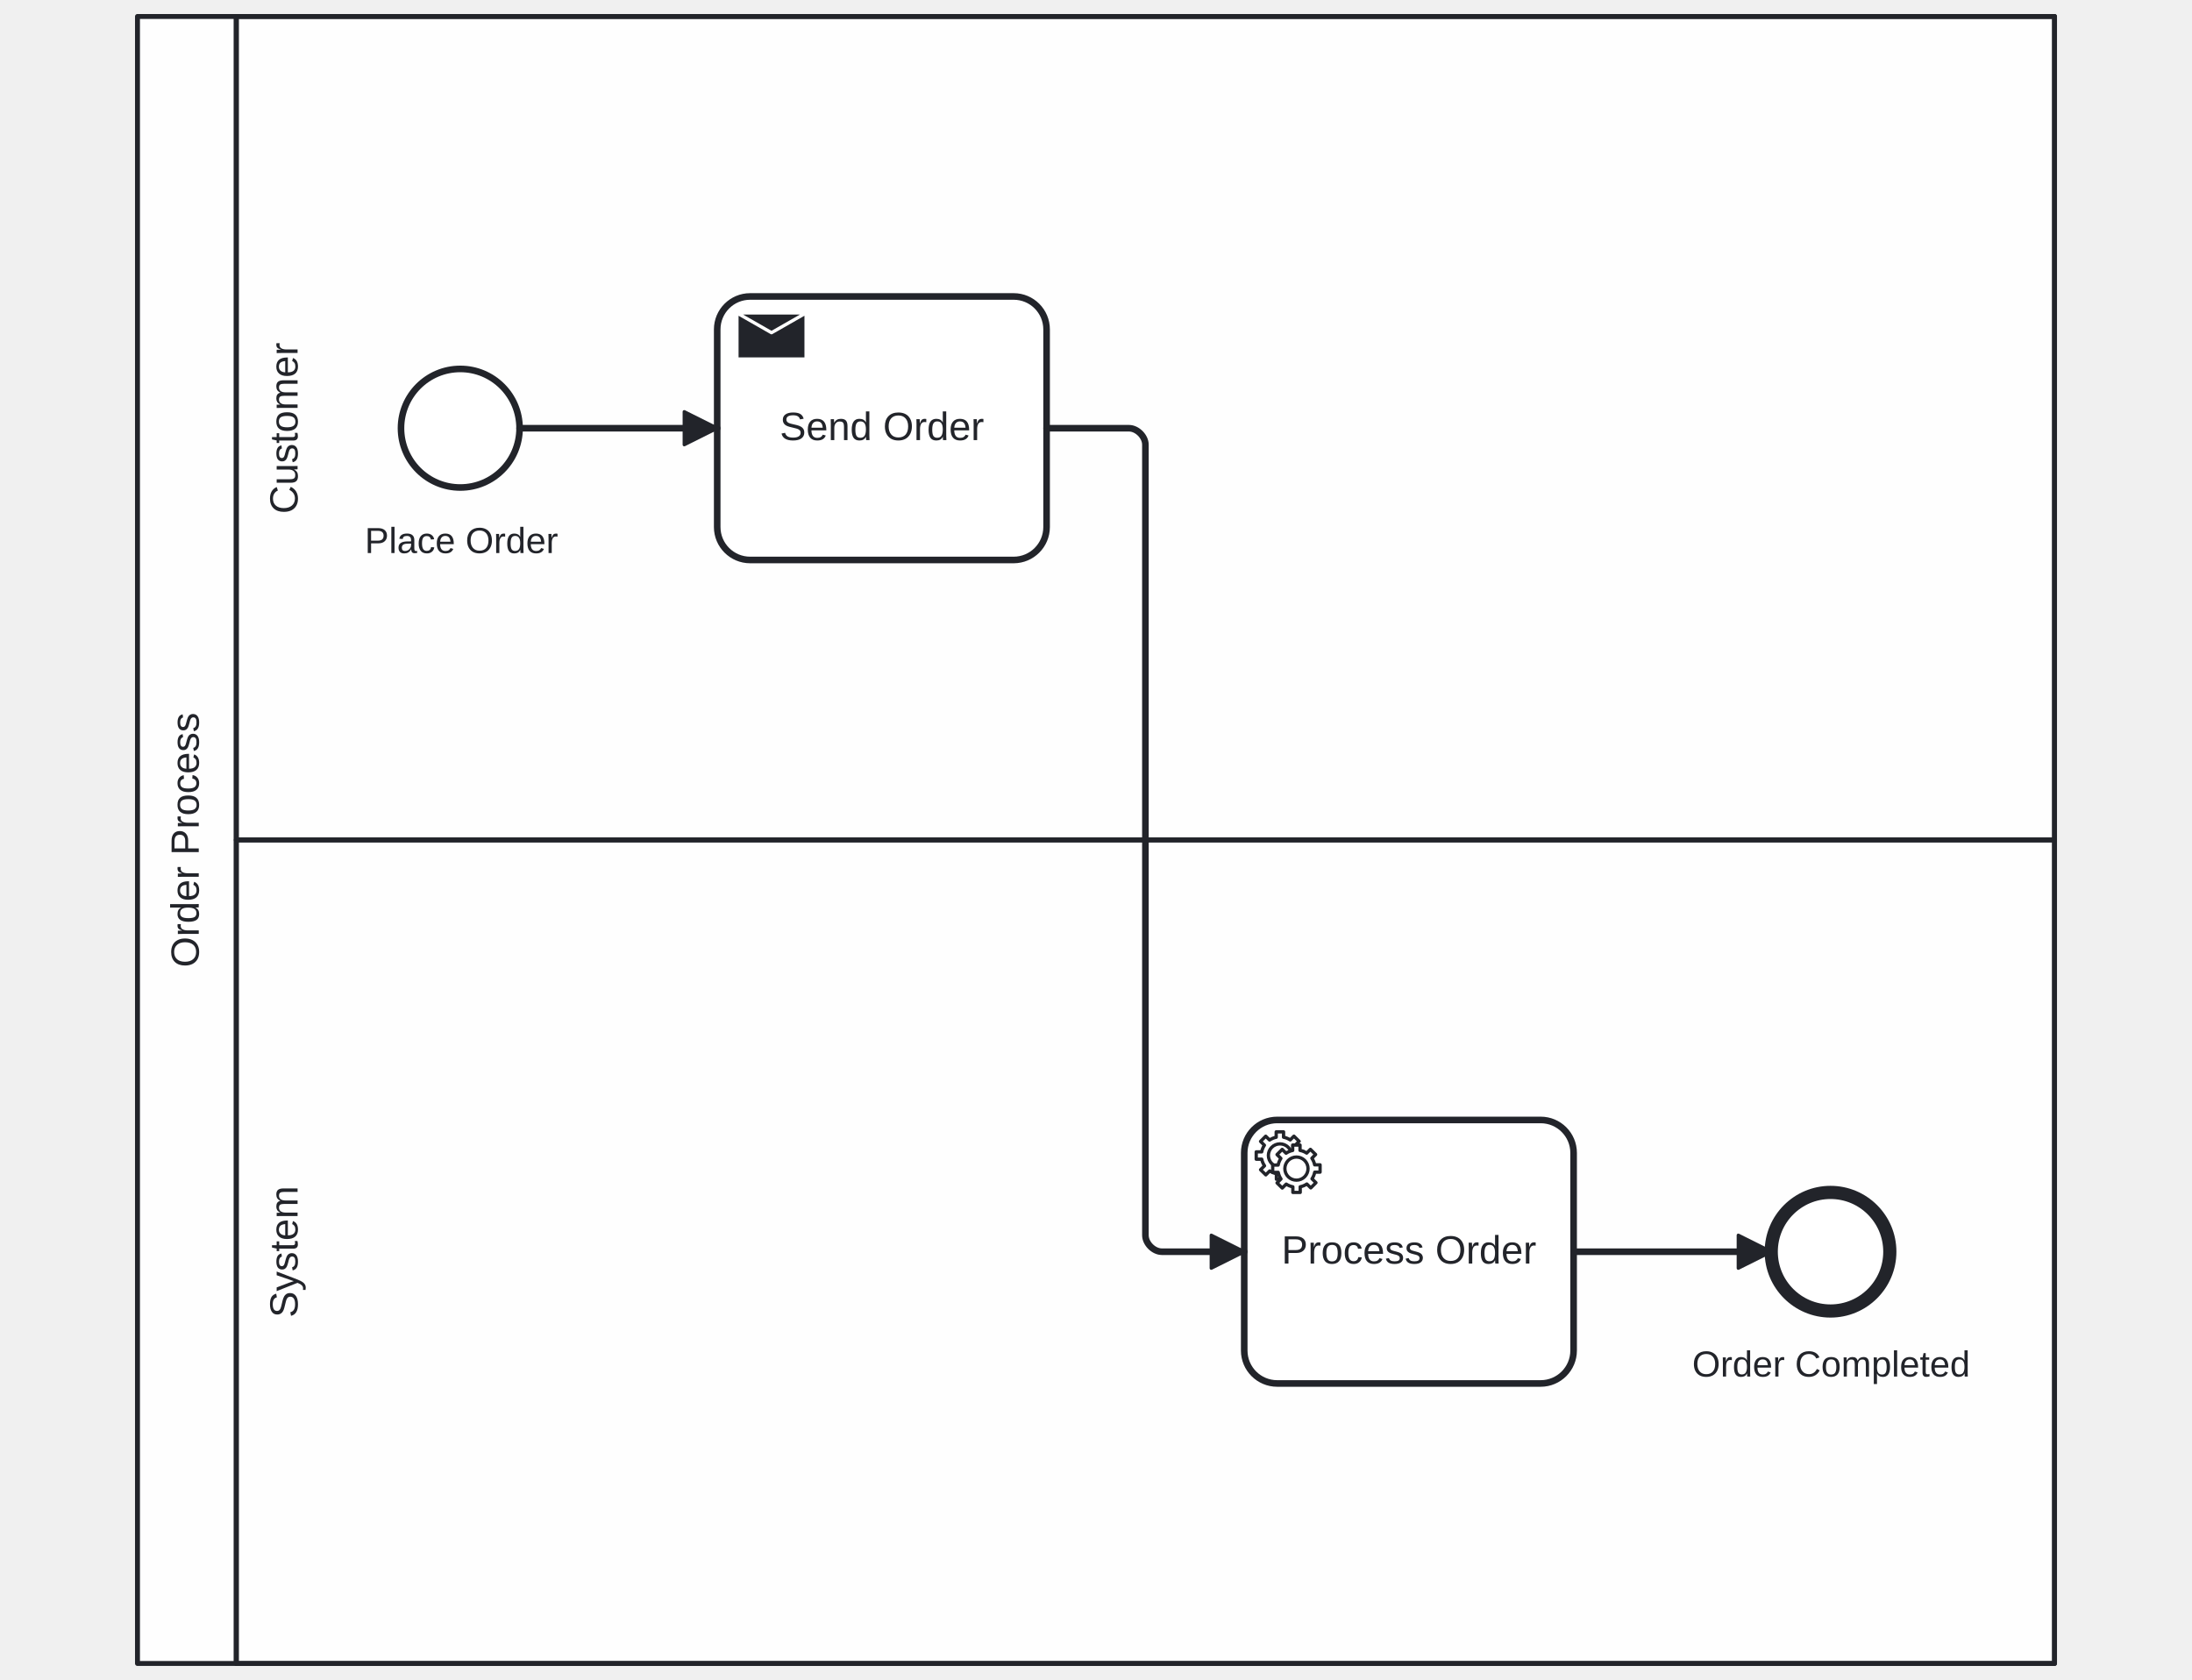
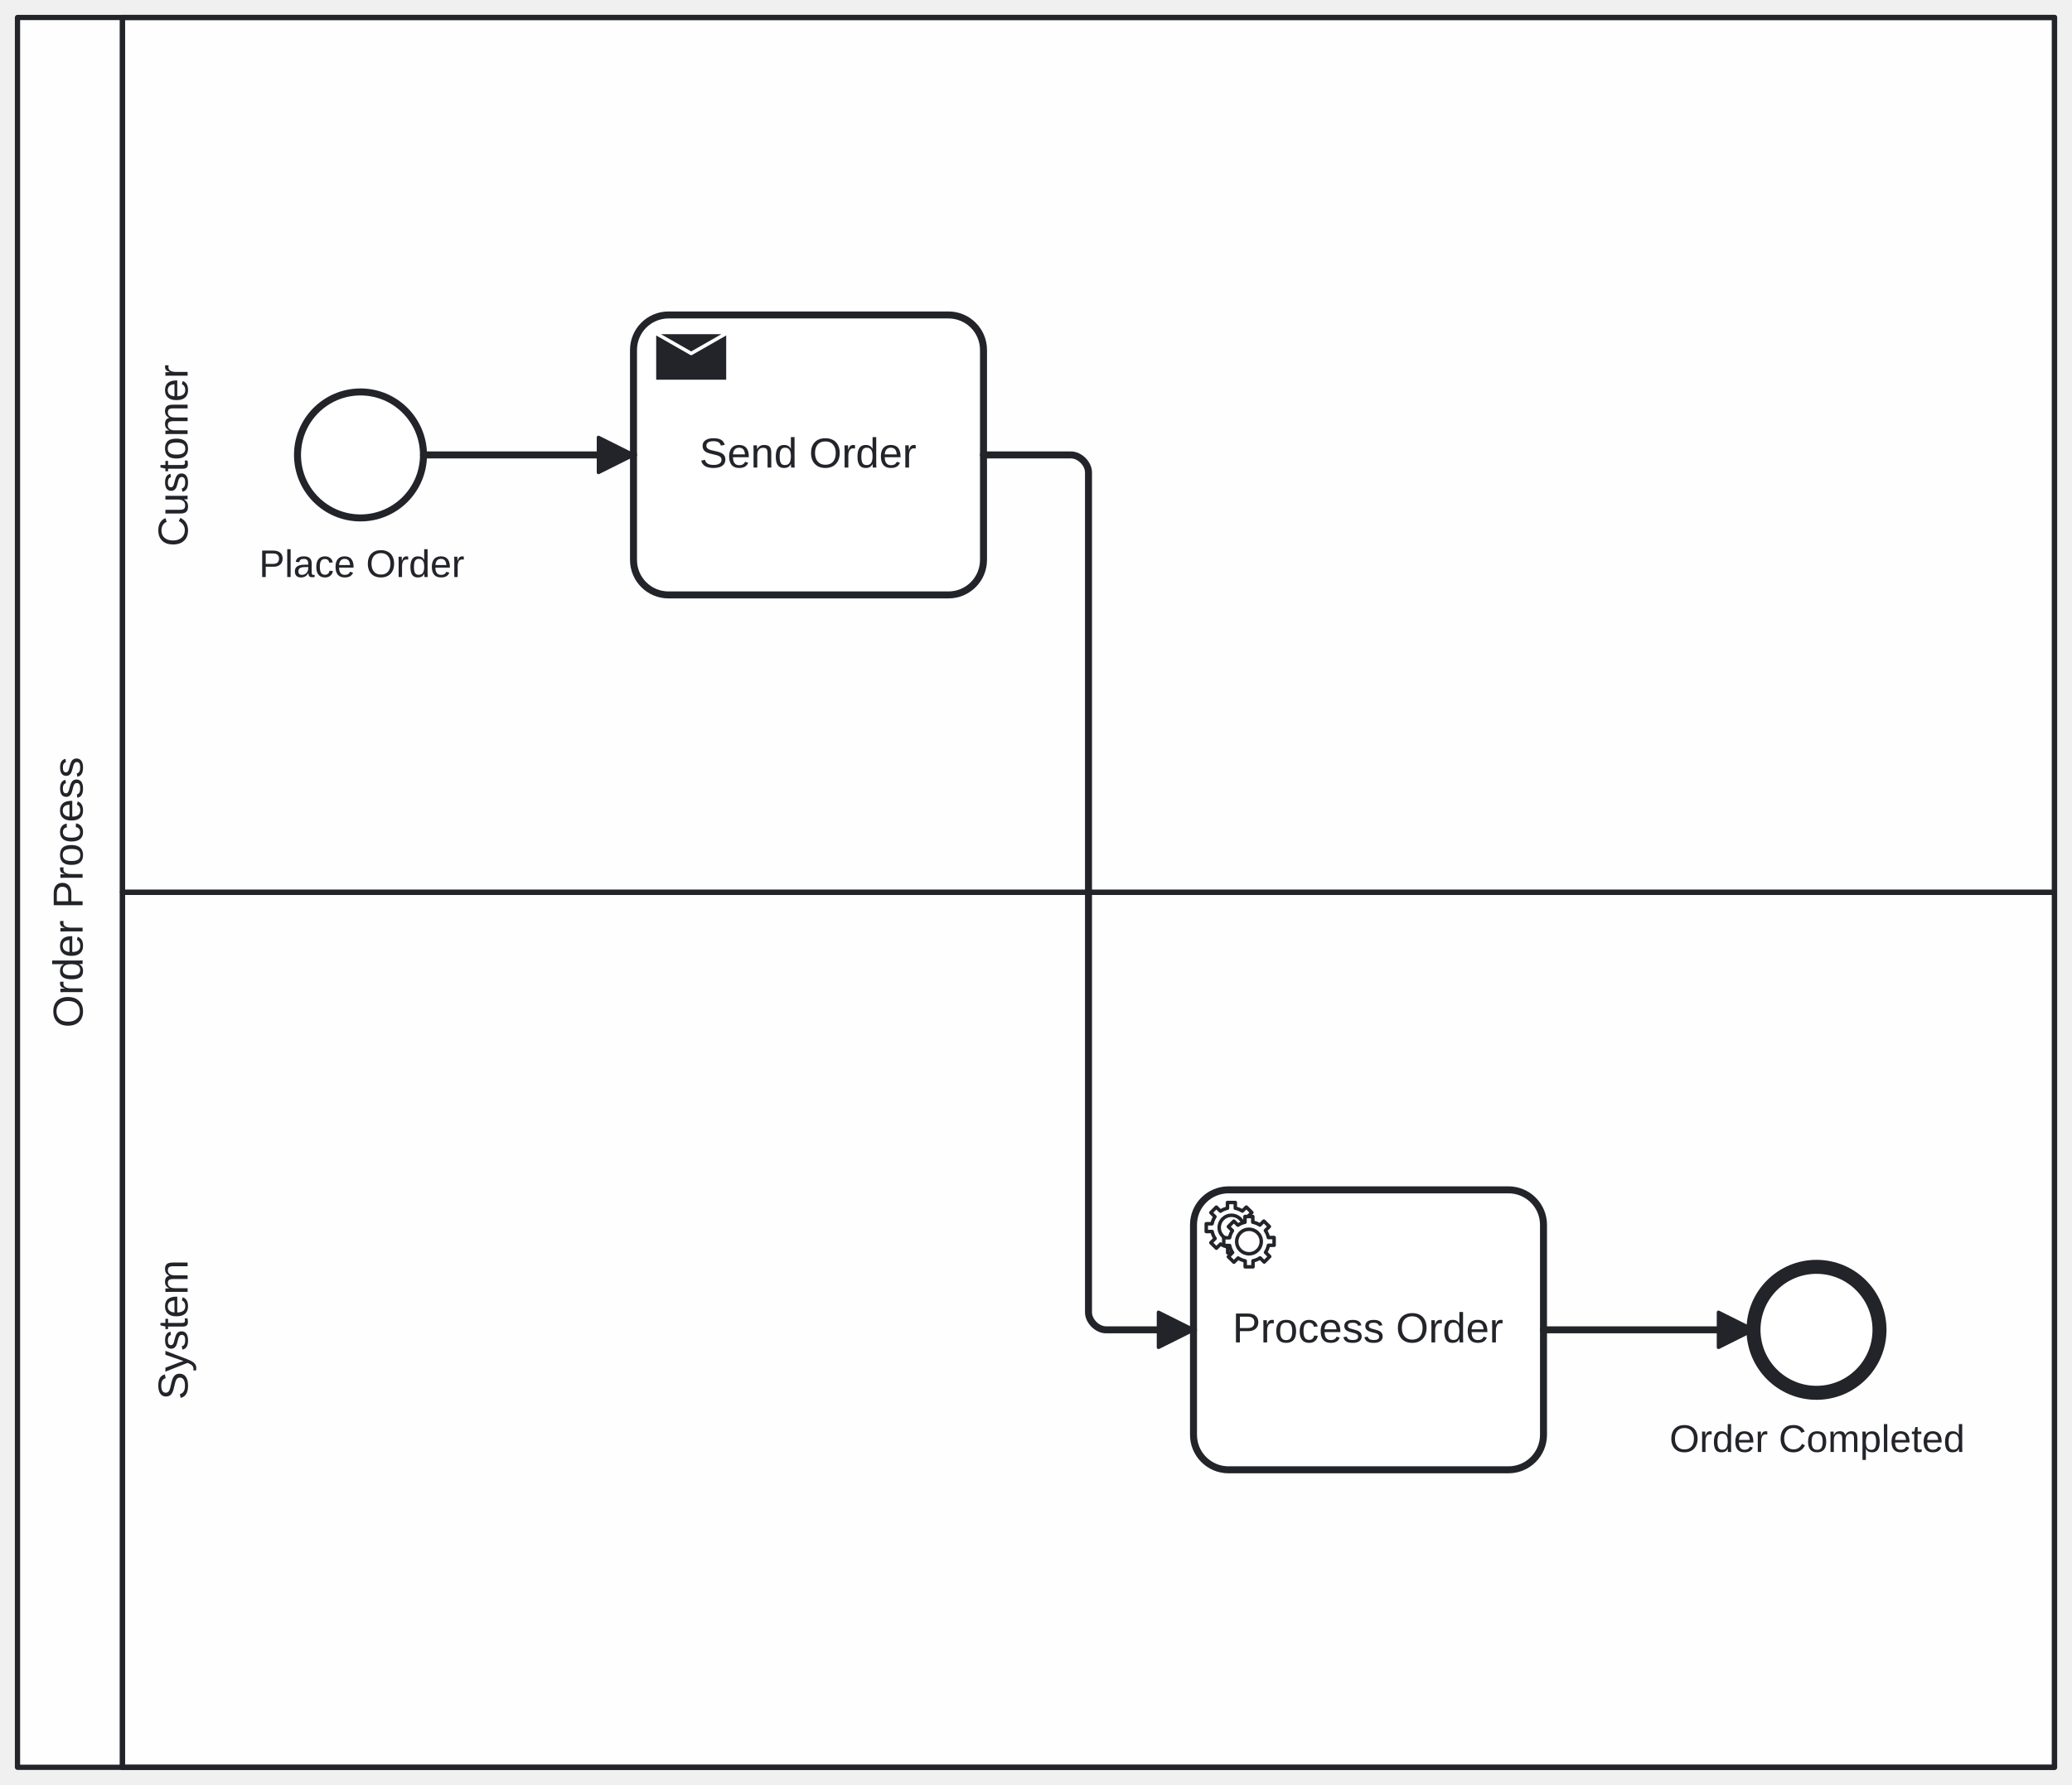
- <svg xmlns="http://www.w3.org/2000/svg" width="779" height="597" viewBox="187 87 592 510" version="1.1">
+ <svg xmlns="http://www.w3.org/2000/svg" width="592" height="510" viewBox="187 87 592 510" version="1.1">
+   <defs>
+     <pattern id="djs-grid-pattern-130814" width="10" height="10" patternUnits="userSpaceOnUse">
+       <circle cx="0.5" cy="0.5" r="0.5" style="fill: rgb(204, 204, 204);" />
+     </pattern>
+   </defs>
  <g class="djs-group">
-     <g class="djs-element djs-shape" data-element-id="Participant_1kju1v4" style="display: block;" transform="translate(192, 92)">
+     <g class="djs-element djs-shape" data-element-id="Participant_1kju1v4" style="display: block;" transform="matrix(1 0 0 1 192 92)">
      <g class="djs-visual">
-         <rect x="0" y="0" width="582" height="500" rx="0" ry="0" style="stroke-linecap: round; stroke-linejoin: round; stroke: hsl(225, 10%, 15%); stroke-width: 1.5px; fill: white; fill-opacity: 0.95;" />
-         <path style="fill: none; stroke-linecap: round; stroke-linejoin: round; stroke: hsl(225, 10%, 15%); stroke-width: 1.5px;" d="M30,0L30,500" />
-         <text style="font-family: Arial, sans-serif; font-size: 12px; font-weight: normal; fill: hsl(225, 10%, 15%);" lineHeight="1.2" class="djs-label" transform="matrix(-1.8369701987210297e-16, -1, 1, -1.8369701987210297e-16, 0, 500)">
-           <tspan x="211.324" y="18.6">Order Process</tspan>
+         <rect x="0" y="0" width="582" height="500" rx="0" ry="0" style="stroke-linecap: round; stroke-linejoin: round; stroke: rgb(34, 36, 42); stroke-width: 1.5px; fill: white; fill-opacity: 0.95;" />
+         <path style="fill: none; stroke-linecap: round; stroke-linejoin: round; stroke: rgb(34, 36, 42); stroke-width: 1.5px;" d="M30,0L30,500" />
+         <text lineHeight="1.2" class="djs-label" style="font-family: Arial, sans-serif; font-size: 12px; font-weight: normal; fill: rgb(34, 36, 42);" transform="matrix(-1.83697e-16 -1 1 -1.83697e-16 0 500)">
+           <tspan x="211.344" y="18.6">Order Process</tspan>
        </text>
      </g>
-       <rect x="-5" y="-5" rx="4" width="592" height="510" style="fill: none;" class="djs-outline" />
-       <rect style="fill: none; stroke-opacity: 0; stroke: white; stroke-width: 15px;" class="djs-hit djs-hit-no-move" x="0" y="0" width="582" height="500" />
-       <rect style="fill: none; stroke-opacity: 0; stroke: white; stroke-width: 15px;" class="djs-hit djs-hit-click-stroke" x="0" y="0" width="582" height="500" />
-       <rect style="fill: none; stroke-opacity: 0; stroke: white; stroke-width: 15px;" class="djs-hit djs-hit-all" x="0" y="0" width="30" height="500" />
+       <rect class="djs-hit djs-hit-no-move" x="0" y="0" width="582" height="500" style="fill: none; stroke-opacity: 0; stroke: white; stroke-width: 15px;" />
+       <rect class="djs-hit djs-hit-click-stroke" x="0" y="0" width="582" height="500" style="fill: none; stroke-opacity: 0; stroke: white; stroke-width: 15px;" />
+       <rect class="djs-hit djs-hit-all" x="0" y="0" width="30" height="500" style="fill: none; stroke-opacity: 0; stroke: white; stroke-width: 15px;" />
+       <rect x="-5" y="-5" rx="4" width="592" height="510" class="djs-outline" style="fill: none;" />
    </g>
    <g class="djs-children">
      <g class="djs-group">
-         <g class="djs-element djs-shape" data-element-id="Lane_0wqxbtj" style="display: block;" transform="translate(222, 92)">
+         <g class="djs-element djs-shape selected" data-element-id="Lane_0wqxbtj" style="display: block;" transform="matrix(1 0 0 1 222 92)">
          <g class="djs-visual">
-             <rect x="0" y="0" width="552" height="250" rx="0" ry="0" style="stroke-linecap: round; stroke-linejoin: round; stroke: hsl(225, 10%, 15%); stroke-width: 1.5px; fill: white; fill-opacity: 0.25;" />
-             <text style="font-family: Arial, sans-serif; font-size: 12px; font-weight: normal; fill: hsl(225, 10%, 15%);" lineHeight="1.2" class="djs-label" transform="matrix(-1.8369701987210297e-16, -1, 1, -1.8369701987210297e-16, 0, 250)">
-               <tspan x="98.996" y="18.6">Customer</tspan>
+             <rect x="0" y="0" width="552" height="250" rx="0" ry="0" style="stroke-linecap: round; stroke-linejoin: round; stroke: rgb(34, 36, 42); stroke-width: 1.5px; fill: white; fill-opacity: 0.25;" />
+             <text lineHeight="1.2" class="djs-label" style="font-family: Arial, sans-serif; font-size: 12px; font-weight: normal; fill: rgb(34, 36, 42);" transform="matrix(-1.83697e-16 -1 1 -1.83697e-16 0 250)">
+               <tspan x="98.808" y="18.6">Customer</tspan>
            </text>
          </g>
-           <rect x="-5" y="-5" rx="4" width="562" height="260" style="fill: none;" class="djs-outline" />
-           <rect style="fill: none; stroke-opacity: 0; stroke: white; stroke-width: 15px;" class="djs-hit djs-hit-no-move" x="0" y="0" width="552" height="250" />
-           <rect style="fill: none; stroke-opacity: 0; stroke: white; stroke-width: 15px;" class="djs-hit djs-hit-click-stroke" x="0" y="0" width="552" height="250" />
-           <rect style="fill: none; stroke-opacity: 0; stroke: white; stroke-width: 15px;" class="djs-hit djs-hit-all" x="0" y="0" width="30" height="250" />
+           <rect class="djs-hit djs-hit-no-move" x="0" y="0" width="552" height="250" style="fill: none; stroke-opacity: 0; stroke: white; stroke-width: 15px;" />
+           <rect class="djs-hit djs-hit-click-stroke" x="0" y="0" width="552" height="250" style="fill: none; stroke-opacity: 0; stroke: white; stroke-width: 15px;" />
+           <rect class="djs-hit djs-hit-all" x="0" y="0" width="30" height="250" style="fill: none; stroke-opacity: 0; stroke: white; stroke-width: 15px;" />
+           <rect x="-5" y="-5" rx="4" width="562" height="260" class="djs-outline" style="fill: none;" />
        </g>
      </g>
      <g class="djs-group">
-         <g class="djs-element djs-shape" data-element-id="Lane_17acin1" style="display: block;" transform="translate(222, 342)">
+         <g class="djs-element djs-shape" data-element-id="Lane_17acin1" style="display: block;" transform="matrix(1 0 0 1 222 342)">
          <g class="djs-visual">
-             <rect x="0" y="0" width="552" height="250" rx="0" ry="0" style="stroke-linecap: round; stroke-linejoin: round; stroke: hsl(225, 10%, 15%); stroke-width: 1.5px; fill: white; fill-opacity: 0.25;" />
-             <text style="font-family: Arial, sans-serif; font-size: 12px; font-weight: normal; fill: hsl(225, 10%, 15%);" lineHeight="1.2" class="djs-label" transform="matrix(-1.8369701987210297e-16, -1, 1, -1.8369701987210297e-16, 0, 250)">
-               <tspan x="104.996" y="18.6">System</tspan>
+             <rect x="0" y="0" width="552" height="250" rx="0" ry="0" style="stroke-linecap: round; stroke-linejoin: round; stroke: rgb(34, 36, 42); stroke-width: 1.5px; fill: white; fill-opacity: 0.25;" />
+             <text lineHeight="1.2" class="djs-label" style="font-family: Arial, sans-serif; font-size: 12px; font-weight: normal; fill: rgb(34, 36, 42);" transform="matrix(-1.83697e-16 -1 1 -1.83697e-16 0 250)">
+               <tspan x="105.008" y="18.6">System</tspan>
            </text>
          </g>
-           <rect x="-5" y="-5" rx="4" width="562" height="260" style="fill: none;" class="djs-outline" />
-           <rect style="fill: none; stroke-opacity: 0; stroke: white; stroke-width: 15px;" class="djs-hit djs-hit-no-move" x="0" y="0" width="552" height="250" />
-           <rect style="fill: none; stroke-opacity: 0; stroke: white; stroke-width: 15px;" class="djs-hit djs-hit-click-stroke" x="0" y="0" width="552" height="250" />
-           <rect style="fill: none; stroke-opacity: 0; stroke: white; stroke-width: 15px;" class="djs-hit djs-hit-all" x="0" y="0" width="30" height="250" />
+           <rect class="djs-hit djs-hit-no-move" x="0" y="0" width="552" height="250" style="fill: none; stroke-opacity: 0; stroke: white; stroke-width: 15px;" />
+           <rect class="djs-hit djs-hit-click-stroke" x="0" y="0" width="552" height="250" style="fill: none; stroke-opacity: 0; stroke: white; stroke-width: 15px;" />
+           <rect class="djs-hit djs-hit-all" x="0" y="0" width="30" height="250" style="fill: none; stroke-opacity: 0; stroke: white; stroke-width: 15px;" />
+           <rect x="-5" y="-5" rx="4" width="562" height="260" class="djs-outline" style="fill: none;" />
        </g>
      </g>
      <g class="djs-group">
-         <g class="djs-element djs-shape" data-element-id="Event_0rkf2lz" style="display: block;" transform="translate(272, 199)">
+         <g class="djs-element djs-shape" data-element-id="Activity_0umkpno" style="display: block;" transform="matrix(1 0 0 1 368 177)">
          <g class="djs-visual">
-             <circle cx="18" cy="18" r="18" style="stroke-linecap: round; stroke-linejoin: round; stroke: hsl(225, 10%, 15%); stroke-width: 2px; fill: white; fill-opacity: 0.95;" />
+             <rect x="0" y="0" width="100" height="80" rx="10" ry="10" style="stroke-linecap: round; stroke-linejoin: round; stroke: rgb(34, 36, 42); stroke-width: 2px; fill: white; fill-opacity: 0.95;" />
+             <text lineHeight="1.2" class="djs-label" style="font-family: Arial, sans-serif; font-size: 12px; font-weight: normal; fill: rgb(34, 36, 42);">
+               <tspan x="18.801" y="43.6">Send Order</tspan>
+             </text>
+             <path d="m 5.985,4.998 l 0,14 l 21,0 l 0,-14 z l 10.5,6 l 10.5,-6" style="fill: rgb(34, 36, 42); stroke-linecap: round; stroke-linejoin: round; stroke: white; stroke-width: 1px;" />
          </g>
-           <rect style="fill: none; stroke-opacity: 0; stroke: white; stroke-width: 15px;" class="djs-hit djs-hit-all" x="0" y="0" width="36" height="36" />
-           <circle cx="18" cy="18" r="23" style="fill: none;" class="djs-outline" />
+           <rect class="djs-hit djs-hit-all" x="0" y="0" width="100" height="80" style="fill: none; stroke-opacity: 0; stroke: white; stroke-width: 15px;" />
+           <rect x="-5" y="-5" rx="14" width="110" height="90" class="djs-outline" style="fill: none;" />
        </g>
      </g>
      <g class="djs-group">
-         <g class="djs-element djs-shape" data-element-id="Activity_0umkpno" style="display: block;" transform="translate(368, 177)">
+         <g class="djs-element djs-shape" data-element-id="Activity_1mlpqg7" style="display: block;" transform="matrix(1 0 0 1 528 427)">
          <g class="djs-visual">
-             <rect x="0" y="0" width="100" height="80" rx="10" ry="10" style="stroke-linecap: round; stroke-linejoin: round; stroke: hsl(225, 10%, 15%); stroke-width: 2px; fill: white; fill-opacity: 0.95;" />
-             <text style="font-family: Arial, sans-serif; font-size: 12px; font-weight: normal; fill: hsl(225, 10%, 15%);" lineHeight="1.2" class="djs-label">
-               <tspan x="18.986" y="43.6">Send Order</tspan>
+             <rect x="0" y="0" width="100" height="80" rx="10" ry="10" style="stroke-linecap: round; stroke-linejoin: round; stroke: rgb(34, 36, 42); stroke-width: 2px; fill: white; fill-opacity: 0.95;" />
+             <text lineHeight="1.2" class="djs-label" style="font-family: Arial, sans-serif; font-size: 12px; font-weight: normal; fill: rgb(34, 36, 42);">
+               <tspan x="11.145" y="43.6">Process Order</tspan>
            </text>
-             <path style="fill: hsl(225, 10%, 15%); stroke-linecap: round; stroke-linejoin: round; stroke: white; stroke-width: 1px;" d="m 5.985,4.998 l 0,14 l 21,0 l 0,-14 z l 10.5,6 l 10.5,-6" />
+             <circle cx="5" cy="5" r="5" transform="translate(6, 6)" style="stroke-linecap: round; stroke-linejoin: round; stroke: none; stroke-width: 2px; fill: white;" />
+             <path d="m 12,18 v -1.713 c 0.352,-0.07 0.704,-0.178 1.048,-0.321 0.344,-0.145 0.666,-0.321 0.966,-0.521 l 1.194,1.18 1.567,-1.577 -1.195,-1.18 c 0.403,-0.614 0.683,-1.299 0.825,-2.018 l 1.622,-0.01 v -2.22 l -1.637,0.01 c -0.073,-0.352 -0.178,-0.7 -0.324,-1.044 -0.145,-0.344 -0.321,-0.664 -0.523,-0.962 l 1.131,-1.136 -1.583,-1.563 -1.13,1.136 c -0.614,-0.401 -1.303,-0.681 -2.023,-0.822 l 0.009,-1.619 h -2.241 l 0.004,1.631 c -0.354,0.074 -0.705,0.18 -1.05,0.324 -0.344,0.144 -0.665,0.321 -0.964,0.52 l -1.17,-1.158 -1.567,1.579 1.168,1.157 c -0.403,0.613 -0.683,1.298 -0.825,2.017 l -1.659,0.003 v 2.222 l 1.672,-0.006 c 0.073,0.351 0.18,0.702 0.324,1.045 0.145,0.344 0.321,0.664 0.523,0.961 l -1.199,1.197 1.584,1.56 1.196,-1.193 c 0.614,0.403 1.303,0.682 2.023,0.823 l 7.19e-4,1.699 h 2.227 z m 0.221,-3.996 c -1.789,0.75 -3.858,-0.093 -4.61,-1.874 -0.752,-1.783 0.091,-3.846 1.88,-4.596 1.788,-0.749 3.857,0.093 4.609,1.874 0.752,1.782 -0.091,3.846 -1.88,4.596 z" style="fill: white; stroke-linecap: round; stroke-linejoin: round; stroke: rgb(34, 36, 42); stroke-width: 1px;" />
+             <circle cx="5" cy="5" r="5" transform="translate(11, 10)" style="stroke-linecap: round; stroke-linejoin: round; stroke: none; stroke-width: 2px; fill: white;" />
+             <path d="m 17,22 v -1.713 c 0.352,-0.07 0.704,-0.178 1.048,-0.321 0.344,-0.145 0.666,-0.321 0.966,-0.521 l 1.194,1.18 1.567,-1.577 -1.195,-1.18 c 0.403,-0.614 0.683,-1.299 0.825,-2.018 l 1.622,-0.01 v -2.22 l -1.637,0.01 c -0.073,-0.352 -0.178,-0.7 -0.324,-1.044 -0.145,-0.344 -0.321,-0.664 -0.523,-0.962 l 1.131,-1.136 -1.583,-1.563 -1.13,1.136 c -0.614,-0.401 -1.303,-0.681 -2.023,-0.822 l 0.009,-1.619 h -2.241 l 0.004,1.631 c -0.354,0.074 -0.705,0.18 -1.05,0.324 -0.344,0.144 -0.665,0.321 -0.964,0.52 l -1.17,-1.158 -1.567,1.579 1.168,1.157 c -0.403,0.613 -0.683,1.298 -0.825,2.017 l -1.659,0.003 v 2.222 l 1.672,-0.006 c 0.073,0.351 0.18,0.702 0.324,1.045 0.145,0.344 0.321,0.664 0.523,0.961 l -1.199,1.197 1.584,1.56 1.196,-1.193 c 0.614,0.403 1.303,0.682 2.023,0.823 l 7.19e-4,1.699 h 2.227 z m 0.221,-3.996 c -1.789,0.75 -3.858,-0.093 -4.61,-1.874 -0.752,-1.783 0.091,-3.846 1.88,-4.596 1.788,-0.749 3.857,0.093 4.609,1.874 0.752,1.782 -0.091,3.846 -1.88,4.596 z" style="fill: white; stroke-linecap: round; stroke-linejoin: round; stroke: rgb(34, 36, 42); stroke-width: 1px;" />
          </g>
-           <rect style="fill: none; stroke-opacity: 0; stroke: white; stroke-width: 15px;" class="djs-hit djs-hit-all" x="0" y="0" width="100" height="80" />
-           <rect x="-5" y="-5" rx="14" width="110" height="90" style="fill: none;" class="djs-outline" />
+           <rect class="djs-hit djs-hit-all" x="0" y="0" width="100" height="80" style="fill: none; stroke-opacity: 0; stroke: white; stroke-width: 15px;" />
+           <rect x="-5" y="-5" rx="14" width="110" height="90" class="djs-outline" style="fill: none;" />
        </g>
      </g>
      <g class="djs-group">
-         <g class="djs-element djs-shape" data-element-id="Event_0qsv9hq" style="display: block;" transform="translate(688, 449)">
+         <g class="djs-element djs-shape" data-element-id="Event_1c7q8yx" style="display: block;" transform="matrix(1 0 0 1 272 199)">
          <g class="djs-visual">
-             <circle cx="18" cy="18" r="18" style="stroke-linecap: round; stroke-linejoin: round; stroke: hsl(225, 10%, 15%); stroke-width: 4px; fill: white; fill-opacity: 0.95;" />
+             <circle cx="18" cy="18" r="18" style="stroke-linecap: round; stroke-linejoin: round; stroke: rgb(34, 36, 42); stroke-width: 2px; fill: white; fill-opacity: 0.95;" />
          </g>
-           <rect style="fill: none; stroke-opacity: 0; stroke: white; stroke-width: 15px;" class="djs-hit djs-hit-all" x="0" y="0" width="36" height="36" />
-           <circle cx="18" cy="18" r="24" style="fill: none;" class="djs-outline" />
+           <rect class="djs-hit djs-hit-all" x="0" y="0" width="36" height="36" style="fill: none; stroke-opacity: 0; stroke: white; stroke-width: 15px;" />
+           <circle cx="18" cy="18" r="23" class="djs-outline" style="fill: none;" />
        </g>
      </g>
      <g class="djs-group">
-         <g class="djs-element djs-shape" data-element-id="Activity_1mlpqg7" style="display: block;" transform="translate(528, 427)">
+         <g class="djs-element djs-shape" data-element-id="Event_0s80xky" style="display: block;" transform="matrix(1 0 0 1 688 449)">
          <g class="djs-visual">
-             <rect x="0" y="0" width="100" height="80" rx="10" ry="10" style="stroke-linecap: round; stroke-linejoin: round; stroke: hsl(225, 10%, 15%); stroke-width: 2px; fill: white; fill-opacity: 0.95;" />
-             <text style="font-family: Arial, sans-serif; font-size: 12px; font-weight: normal; fill: hsl(225, 10%, 15%);" lineHeight="1.2" class="djs-label">
-               <tspan x="11.324" y="43.6">Process Order</tspan>
-             </text>
-             <circle cx="5" cy="5" r="5" style="stroke-linecap: round; stroke-linejoin: round; stroke: none; stroke-width: 2px; fill: white;" transform="translate(6, 6)" />
-             <path style="fill: white; stroke-linecap: round; stroke-linejoin: round; stroke: hsl(225, 10%, 15%); stroke-width: 1px;" d="m 12,18 v -1.713 c 0.352,-0.07 0.704,-0.178 1.048,-0.321 0.344,-0.145 0.666,-0.321 0.966,-0.521 l 1.194,1.18 1.567,-1.577 -1.195,-1.18 c 0.403,-0.614 0.683,-1.299 0.825,-2.018 l 1.622,-0.01 v -2.22 l -1.637,0.01 c -0.073,-0.352 -0.178,-0.7 -0.324,-1.044 -0.145,-0.344 -0.321,-0.664 -0.523,-0.962 l 1.131,-1.136 -1.583,-1.563 -1.13,1.136 c -0.614,-0.401 -1.303,-0.681 -2.023,-0.822 l 0.009,-1.619 h -2.241 l 0.004,1.631 c -0.354,0.074 -0.705,0.18 -1.05,0.324 -0.344,0.144 -0.665,0.321 -0.964,0.52 l -1.17,-1.158 -1.567,1.579 1.168,1.157 c -0.403,0.613 -0.683,1.298 -0.825,2.017 l -1.659,0.003 v 2.222 l 1.672,-0.006 c 0.073,0.351 0.18,0.702 0.324,1.045 0.145,0.344 0.321,0.664 0.523,0.961 l -1.199,1.197 1.584,1.56 1.196,-1.193 c 0.614,0.403 1.303,0.682 2.023,0.823 l 7.19e-4,1.699 h 2.227 z m 0.221,-3.996 c -1.789,0.75 -3.858,-0.093 -4.61,-1.874 -0.752,-1.783 0.091,-3.846 1.88,-4.596 1.788,-0.749 3.857,0.093 4.609,1.874 0.752,1.782 -0.091,3.846 -1.88,4.596 z" />
-             <circle cx="5" cy="5" r="5" style="stroke-linecap: round; stroke-linejoin: round; stroke: none; stroke-width: 2px; fill: white;" transform="translate(11, 10)" />
-             <path style="fill: white; stroke-linecap: round; stroke-linejoin: round; stroke: hsl(225, 10%, 15%); stroke-width: 1px;" d="m 17,22 v -1.713 c 0.352,-0.07 0.704,-0.178 1.048,-0.321 0.344,-0.145 0.666,-0.321 0.966,-0.521 l 1.194,1.18 1.567,-1.577 -1.195,-1.18 c 0.403,-0.614 0.683,-1.299 0.825,-2.018 l 1.622,-0.01 v -2.22 l -1.637,0.01 c -0.073,-0.352 -0.178,-0.7 -0.324,-1.044 -0.145,-0.344 -0.321,-0.664 -0.523,-0.962 l 1.131,-1.136 -1.583,-1.563 -1.13,1.136 c -0.614,-0.401 -1.303,-0.681 -2.023,-0.822 l 0.009,-1.619 h -2.241 l 0.004,1.631 c -0.354,0.074 -0.705,0.18 -1.05,0.324 -0.344,0.144 -0.665,0.321 -0.964,0.52 l -1.17,-1.158 -1.567,1.579 1.168,1.157 c -0.403,0.613 -0.683,1.298 -0.825,2.017 l -1.659,0.003 v 2.222 l 1.672,-0.006 c 0.073,0.351 0.18,0.702 0.324,1.045 0.145,0.344 0.321,0.664 0.523,0.961 l -1.199,1.197 1.584,1.56 1.196,-1.193 c 0.614,0.403 1.303,0.682 2.023,0.823 l 7.19e-4,1.699 h 2.227 z m 0.221,-3.996 c -1.789,0.75 -3.858,-0.093 -4.61,-1.874 -0.752,-1.783 0.091,-3.846 1.88,-4.596 1.788,-0.749 3.857,0.093 4.609,1.874 0.752,1.782 -0.091,3.846 -1.88,4.596 z" />
+             <circle cx="18" cy="18" r="18" style="stroke-linecap: round; stroke-linejoin: round; stroke: rgb(34, 36, 42); stroke-width: 4px; fill: white; fill-opacity: 0.95;" />
          </g>
-           <rect style="fill: none; stroke-opacity: 0; stroke: white; stroke-width: 15px;" class="djs-hit djs-hit-all" x="0" y="0" width="100" height="80" />
-           <rect x="-5" y="-5" rx="14" width="110" height="90" style="fill: none;" class="djs-outline" />
+           <rect class="djs-hit djs-hit-all" x="0" y="0" width="36" height="36" style="fill: none; stroke-opacity: 0; stroke: white; stroke-width: 15px;" />
+           <circle cx="18" cy="18" r="24" class="djs-outline" style="fill: none;" />
        </g>
      </g>
      <g class="djs-group">
        <g class="djs-element djs-connection" data-element-id="Flow_1pda693" style="display: block;">
          <g class="djs-visual">
            <defs>
-               <marker id="marker-seq-0" viewBox="0 0 20 20" refX="11" refY="10" markerWidth="10" markerHeight="10" orient="auto">
-                 <path d="M 1 5 L 11 10 L 1 15 Z" style="stroke-linecap: round; stroke-linejoin: round; stroke: hsl(225, 10%, 15%); stroke-width: 1px; fill: hsl(225, 10%, 15%);" />
+               <marker id="marker-dbmkksp1hgfkyxvu7adaecndb" viewBox="0 0 20 20" refX="11" refY="10" markerWidth="10" markerHeight="10" orient="auto">
+                 <path d="M 1 5 L 11 10 L 1 15 Z" style="stroke-linecap: round; stroke-linejoin: round; stroke: rgb(34, 36, 42); stroke-width: 1px; fill: rgb(34, 36, 42);" />
              </marker>
            </defs>
-             <path style="fill: none; stroke-linecap: round; stroke-linejoin: round; stroke: hsl(225, 10%, 15%); stroke-width: 2px; marker-end: url(#marker-seq-0);" data-corner-radius="5" d="M468,217L493,217C495.5,217,498,219.5,498,222L498,462C498,464.5,500.5,467,503,467L528,467" />
+             <path data-corner-radius="5" style="fill: none; stroke-linecap: round; stroke-linejoin: round; stroke: rgb(34, 36, 42); stroke-width: 2px; marker-end: url('#marker-dbmkksp1hgfkyxvu7adaecndb');" d="M468,217L493,217C495.5,217,498,219.5,498,222L498,462C498,464.5,500.5,467,503,467L528,467" />
          </g>
-           <path d="M468,217L498,217L498,467L528,467" style="fill: none; stroke-opacity: 0; stroke: white; stroke-width: 15px;" class="djs-hit djs-hit-stroke" />
-           <rect x="463" y="212" rx="4" width="70" height="260" style="fill: none;" class="djs-outline" />
+           <path d="M468,217L498,217L498,467L528,467" class="djs-hit djs-hit-stroke" style="fill: none; stroke-opacity: 0; stroke: white; stroke-width: 15px;" />
+           <rect x="463" y="212" rx="4" width="70" height="260" class="djs-outline" style="fill: none;" />
        </g>
      </g>
      <g class="djs-group">
-         <g class="djs-element djs-connection" data-element-id="Flow_0b8esdu" style="display: block;">
+         <g class="djs-element djs-connection" data-element-id="Flow_1ll07iz" style="display: block;">
          <g class="djs-visual">
            <defs>
-               <marker id="marker-seq-1" viewBox="0 0 20 20" refX="11" refY="10" markerWidth="10" markerHeight="10" orient="auto">
-                 <path d="M 1 5 L 11 10 L 1 15 Z" style="stroke-linecap: round; stroke-linejoin: round; stroke: hsl(225, 10%, 15%); stroke-width: 1px; fill: hsl(225, 10%, 15%);" />
+               <marker id="marker-404l0peksn0vzbra4o4yizzk6" viewBox="0 0 20 20" refX="11" refY="10" markerWidth="10" markerHeight="10" orient="auto">
+                 <path d="M 1 5 L 11 10 L 1 15 Z" style="stroke-linecap: round; stroke-linejoin: round; stroke: rgb(34, 36, 42); stroke-width: 1px; fill: rgb(34, 36, 42);" />
              </marker>
            </defs>
-             <path style="fill: none; stroke-linecap: round; stroke-linejoin: round; stroke: hsl(225, 10%, 15%); stroke-width: 2px; marker-end: url(#marker-seq-1);" data-corner-radius="5" d="M308,217L368,217" />
+             <path data-corner-radius="5" style="fill: none; stroke-linecap: round; stroke-linejoin: round; stroke: rgb(34, 36, 42); stroke-width: 2px; marker-end: url('#marker-404l0peksn0vzbra4o4yizzk6');" d="M308,217L368,217" />
          </g>
-           <path d="M308,217L368,217" style="fill: none; stroke-opacity: 0; stroke: white; stroke-width: 15px;" class="djs-hit djs-hit-stroke" />
-           <rect x="303" y="212" rx="4" width="70" height="10" style="fill: none;" class="djs-outline" />
+           <path d="M308,217L368,217" class="djs-hit djs-hit-stroke" style="fill: none; stroke-opacity: 0; stroke: white; stroke-width: 15px;" />
+           <rect x="303" y="212" rx="4" width="70" height="10" class="djs-outline" style="fill: none;" />
        </g>
      </g>
      <g class="djs-group">
-         <g class="djs-element djs-connection" data-element-id="Flow_1g120lj" style="display: block;">
+         <g class="djs-element djs-connection" data-element-id="Flow_0mqe5sn" style="display: block;">
          <g class="djs-visual">
            <defs>
-               <marker id="marker-seq-2" viewBox="0 0 20 20" refX="11" refY="10" markerWidth="10" markerHeight="10" orient="auto">
-                 <path d="M 1 5 L 11 10 L 1 15 Z" style="stroke-linecap: round; stroke-linejoin: round; stroke: hsl(225, 10%, 15%); stroke-width: 1px; fill: hsl(225, 10%, 15%);" />
+               <marker id="marker-bzfzzuqaodjv2fovqljdvdgzm" viewBox="0 0 20 20" refX="11" refY="10" markerWidth="10" markerHeight="10" orient="auto">
+                 <path d="M 1 5 L 11 10 L 1 15 Z" style="stroke-linecap: round; stroke-linejoin: round; stroke: rgb(34, 36, 42); stroke-width: 1px; fill: rgb(34, 36, 42);" />
              </marker>
            </defs>
-             <path style="fill: none; stroke-linecap: round; stroke-linejoin: round; stroke: hsl(225, 10%, 15%); stroke-width: 2px; marker-end: url(#marker-seq-2);" data-corner-radius="5" d="M628,467L688,467" />
+             <path data-corner-radius="5" style="fill: none; stroke-linecap: round; stroke-linejoin: round; stroke: rgb(34, 36, 42); stroke-width: 2px; marker-end: url('#marker-bzfzzuqaodjv2fovqljdvdgzm');" d="M628,467L688,467" />
          </g>
-           <path d="M628,467L688,467" style="fill: none; stroke-opacity: 0; stroke: white; stroke-width: 15px;" class="djs-hit djs-hit-stroke" />
-           <rect x="623" y="462" rx="4" width="70" height="10" style="fill: none;" class="djs-outline" />
+           <path d="M628,467L688,467" class="djs-hit djs-hit-stroke" style="fill: none; stroke-opacity: 0; stroke: white; stroke-width: 15px;" />
+           <rect x="623" y="462" rx="4" width="70" height="10" class="djs-outline" style="fill: none;" />
        </g>
      </g>
    </g>
  </g>
  <g class="djs-group">
-     <g class="djs-element djs-shape" data-element-id="Event_0rkf2lz_label" style="display: block;" transform="translate(261, 245)">
+     <g class="djs-element djs-shape" data-element-id="Event_1c7q8yx_label" style="display: block;" transform="matrix(1 0 0 1 261 242)">
      <g class="djs-visual">
-         <text style="font-family: Arial, sans-serif; font-size: 11px; font-weight: normal; fill: hsl(225, 10%, 15%);" lineHeight="1.2" class="djs-label">
+         <text lineHeight="1.2" class="djs-label" style="font-family: Arial, sans-serif; font-size: 11px; font-weight: normal; fill: rgb(34, 36, 42);">
          <tspan x="0" y="9.9">Place Order</tspan>
        </text>
      </g>
-       <rect style="fill: none; stroke-opacity: 0; stroke: white; stroke-width: 15px;" class="djs-hit djs-hit-all" x="0" y="0" width="59" height="14" />
-       <rect x="-5" y="-5" rx="4" width="69" height="24" style="fill: none;" class="djs-outline" />
+       <rect class="djs-hit djs-hit-all" x="0" y="0" width="59" height="14" style="fill: none; stroke-opacity: 0; stroke: white; stroke-width: 15px;" />
+       <rect x="-5" y="-5" rx="4" width="69" height="24" class="djs-outline" style="fill: none;" />
    </g>
  </g>
  <g class="djs-group">
-     <g class="djs-element djs-shape" data-element-id="Event_0qsv9hq_label" style="display: block;" transform="translate(664, 495)">
+     <g class="djs-element djs-shape" data-element-id="Event_0s80xky_label" style="display: block;" transform="matrix(1 0 0 1 664 492)">
      <g class="djs-visual">
-         <text style="font-family: Arial, sans-serif; font-size: 11px; font-weight: normal; fill: hsl(225, 10%, 15%);" lineHeight="1.2" class="djs-label">
+         <text lineHeight="1.2" class="djs-label" style="font-family: Arial, sans-serif; font-size: 11px; font-weight: normal; fill: rgb(34, 36, 42);">
          <tspan x="0" y="9.9">Order Completed</tspan>
        </text>
      </g>
-       <rect style="fill: none; stroke-opacity: 0; stroke: white; stroke-width: 15px;" class="djs-hit djs-hit-all" x="0" y="0" width="85" height="14" />
-       <rect x="-5" y="-5" rx="4" width="95" height="24" style="fill: none;" class="djs-outline" />
+       <rect class="djs-hit djs-hit-all" x="0" y="0" width="85" height="14" style="fill: none; stroke-opacity: 0; stroke: white; stroke-width: 15px;" />
+       <rect x="-5" y="-5" rx="4" width="95" height="24" class="djs-outline" style="fill: none;" />
    </g>
  </g>
</svg>
